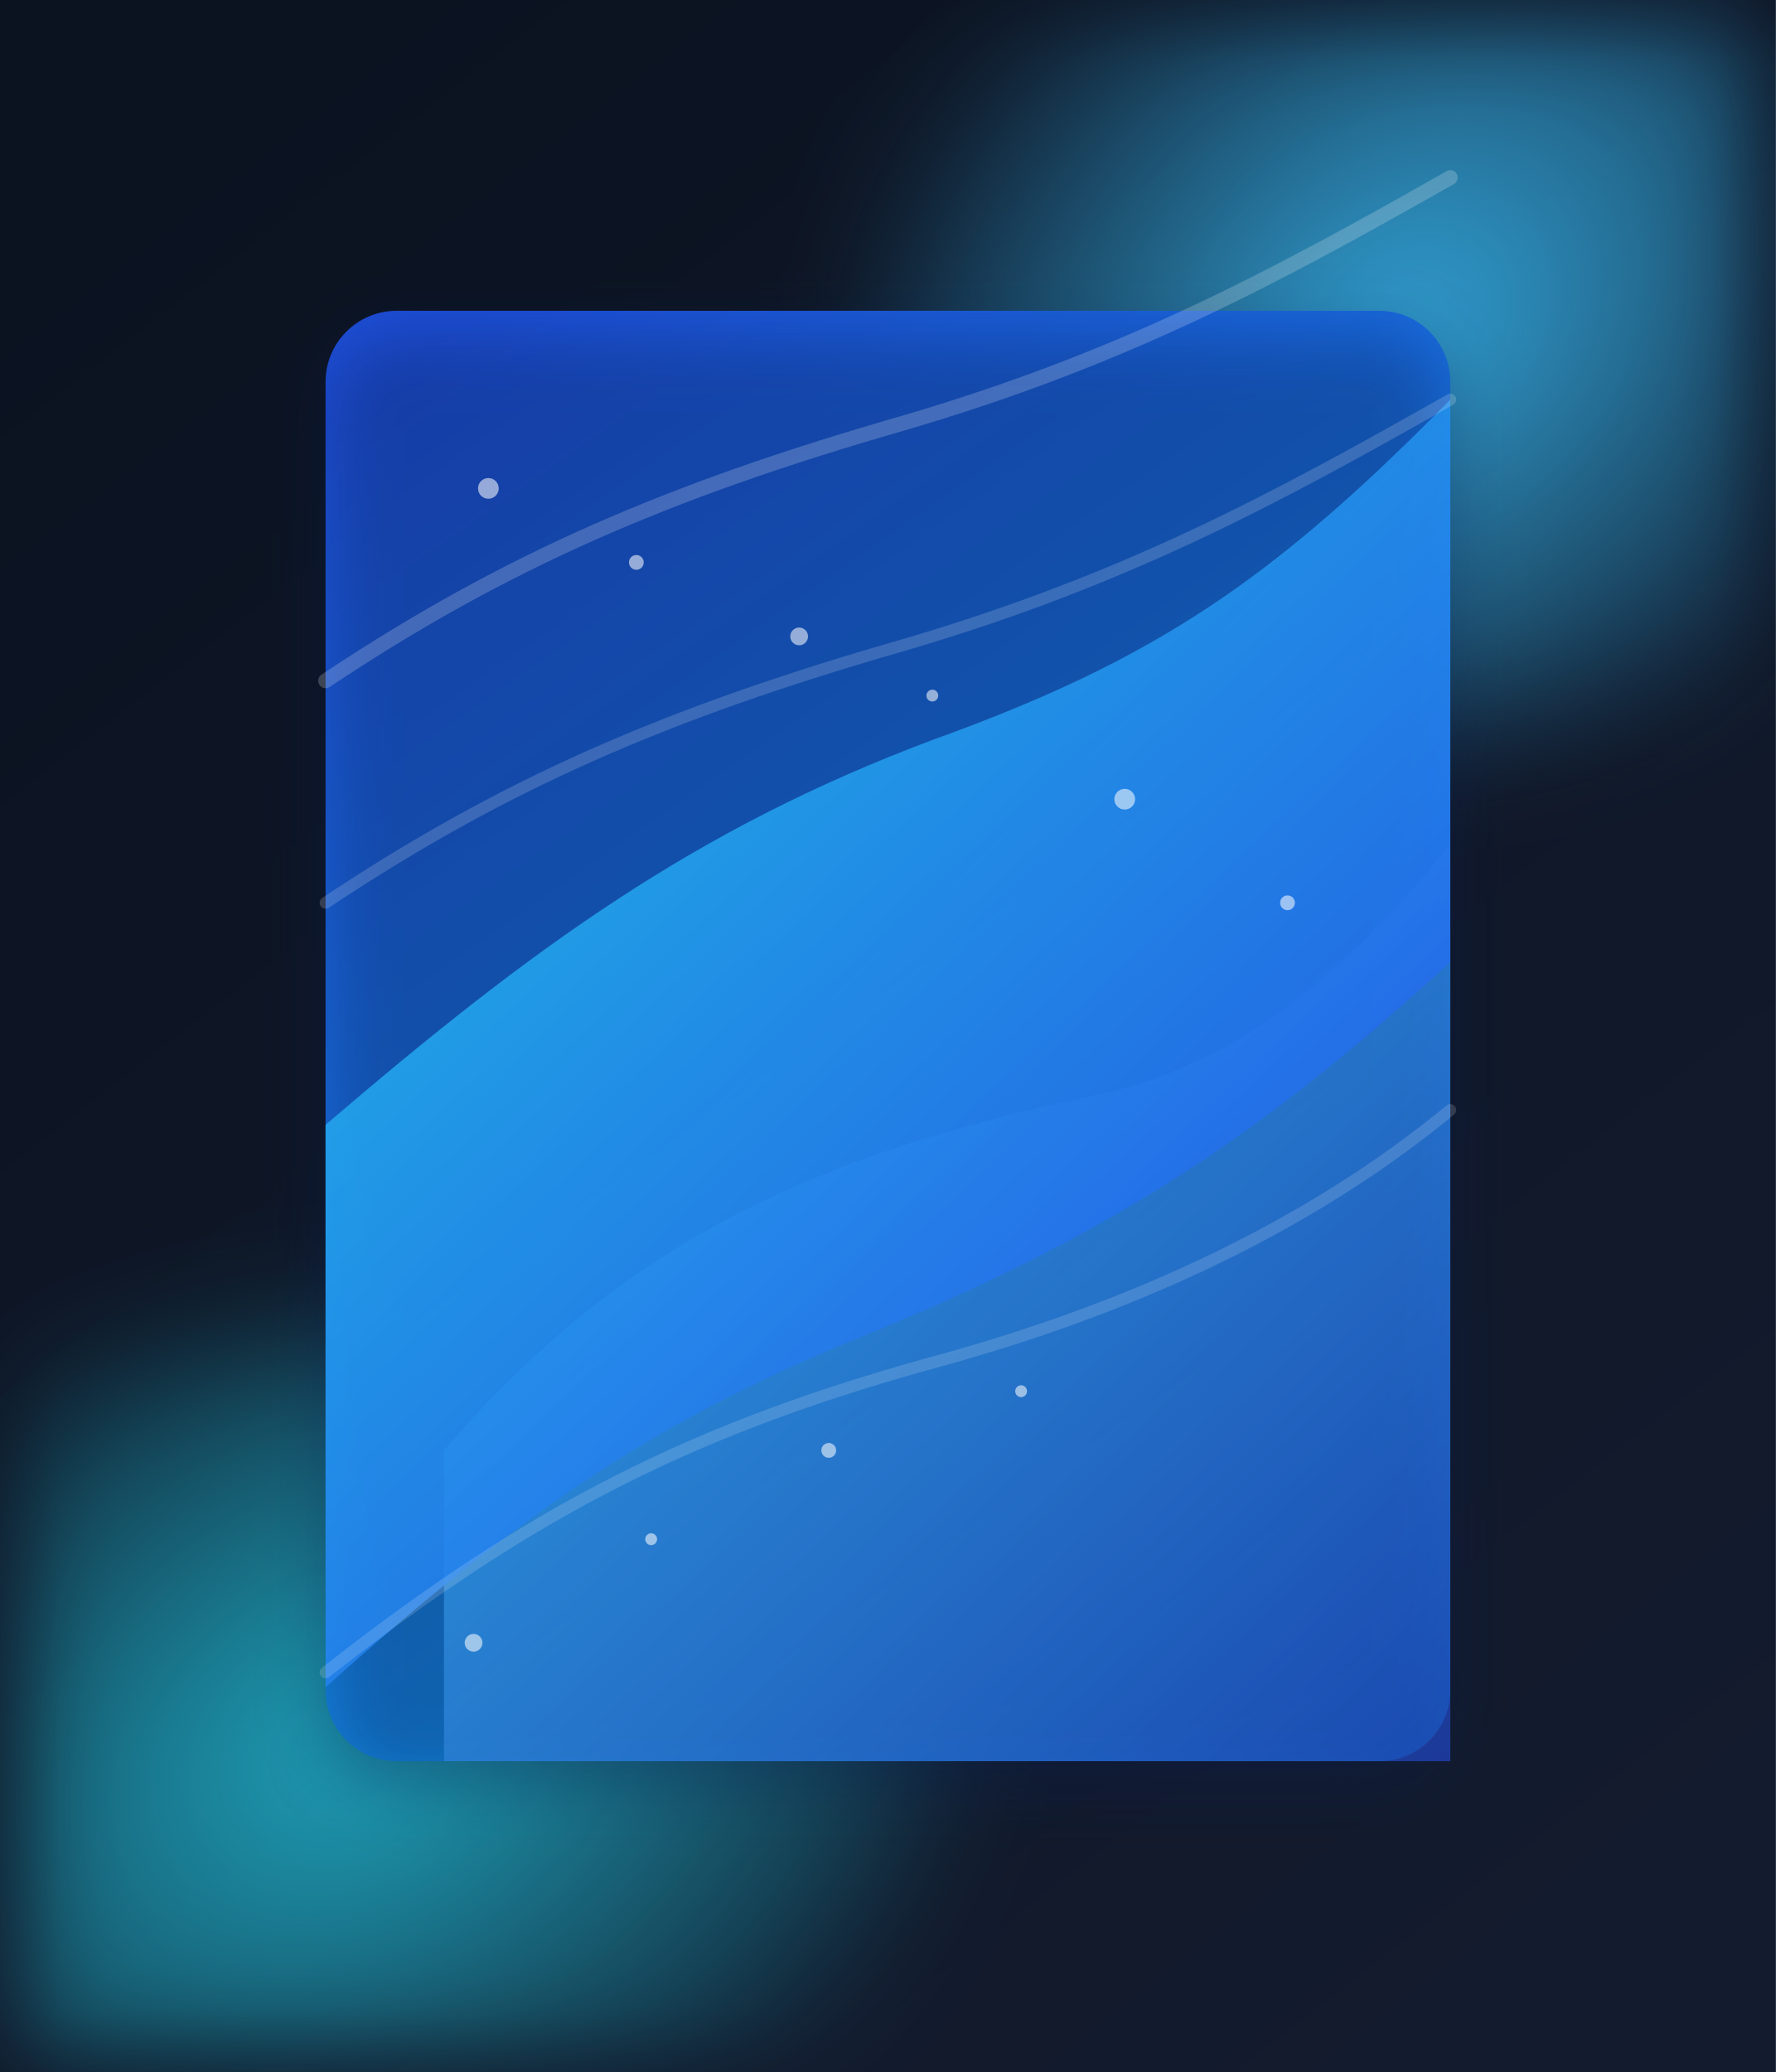
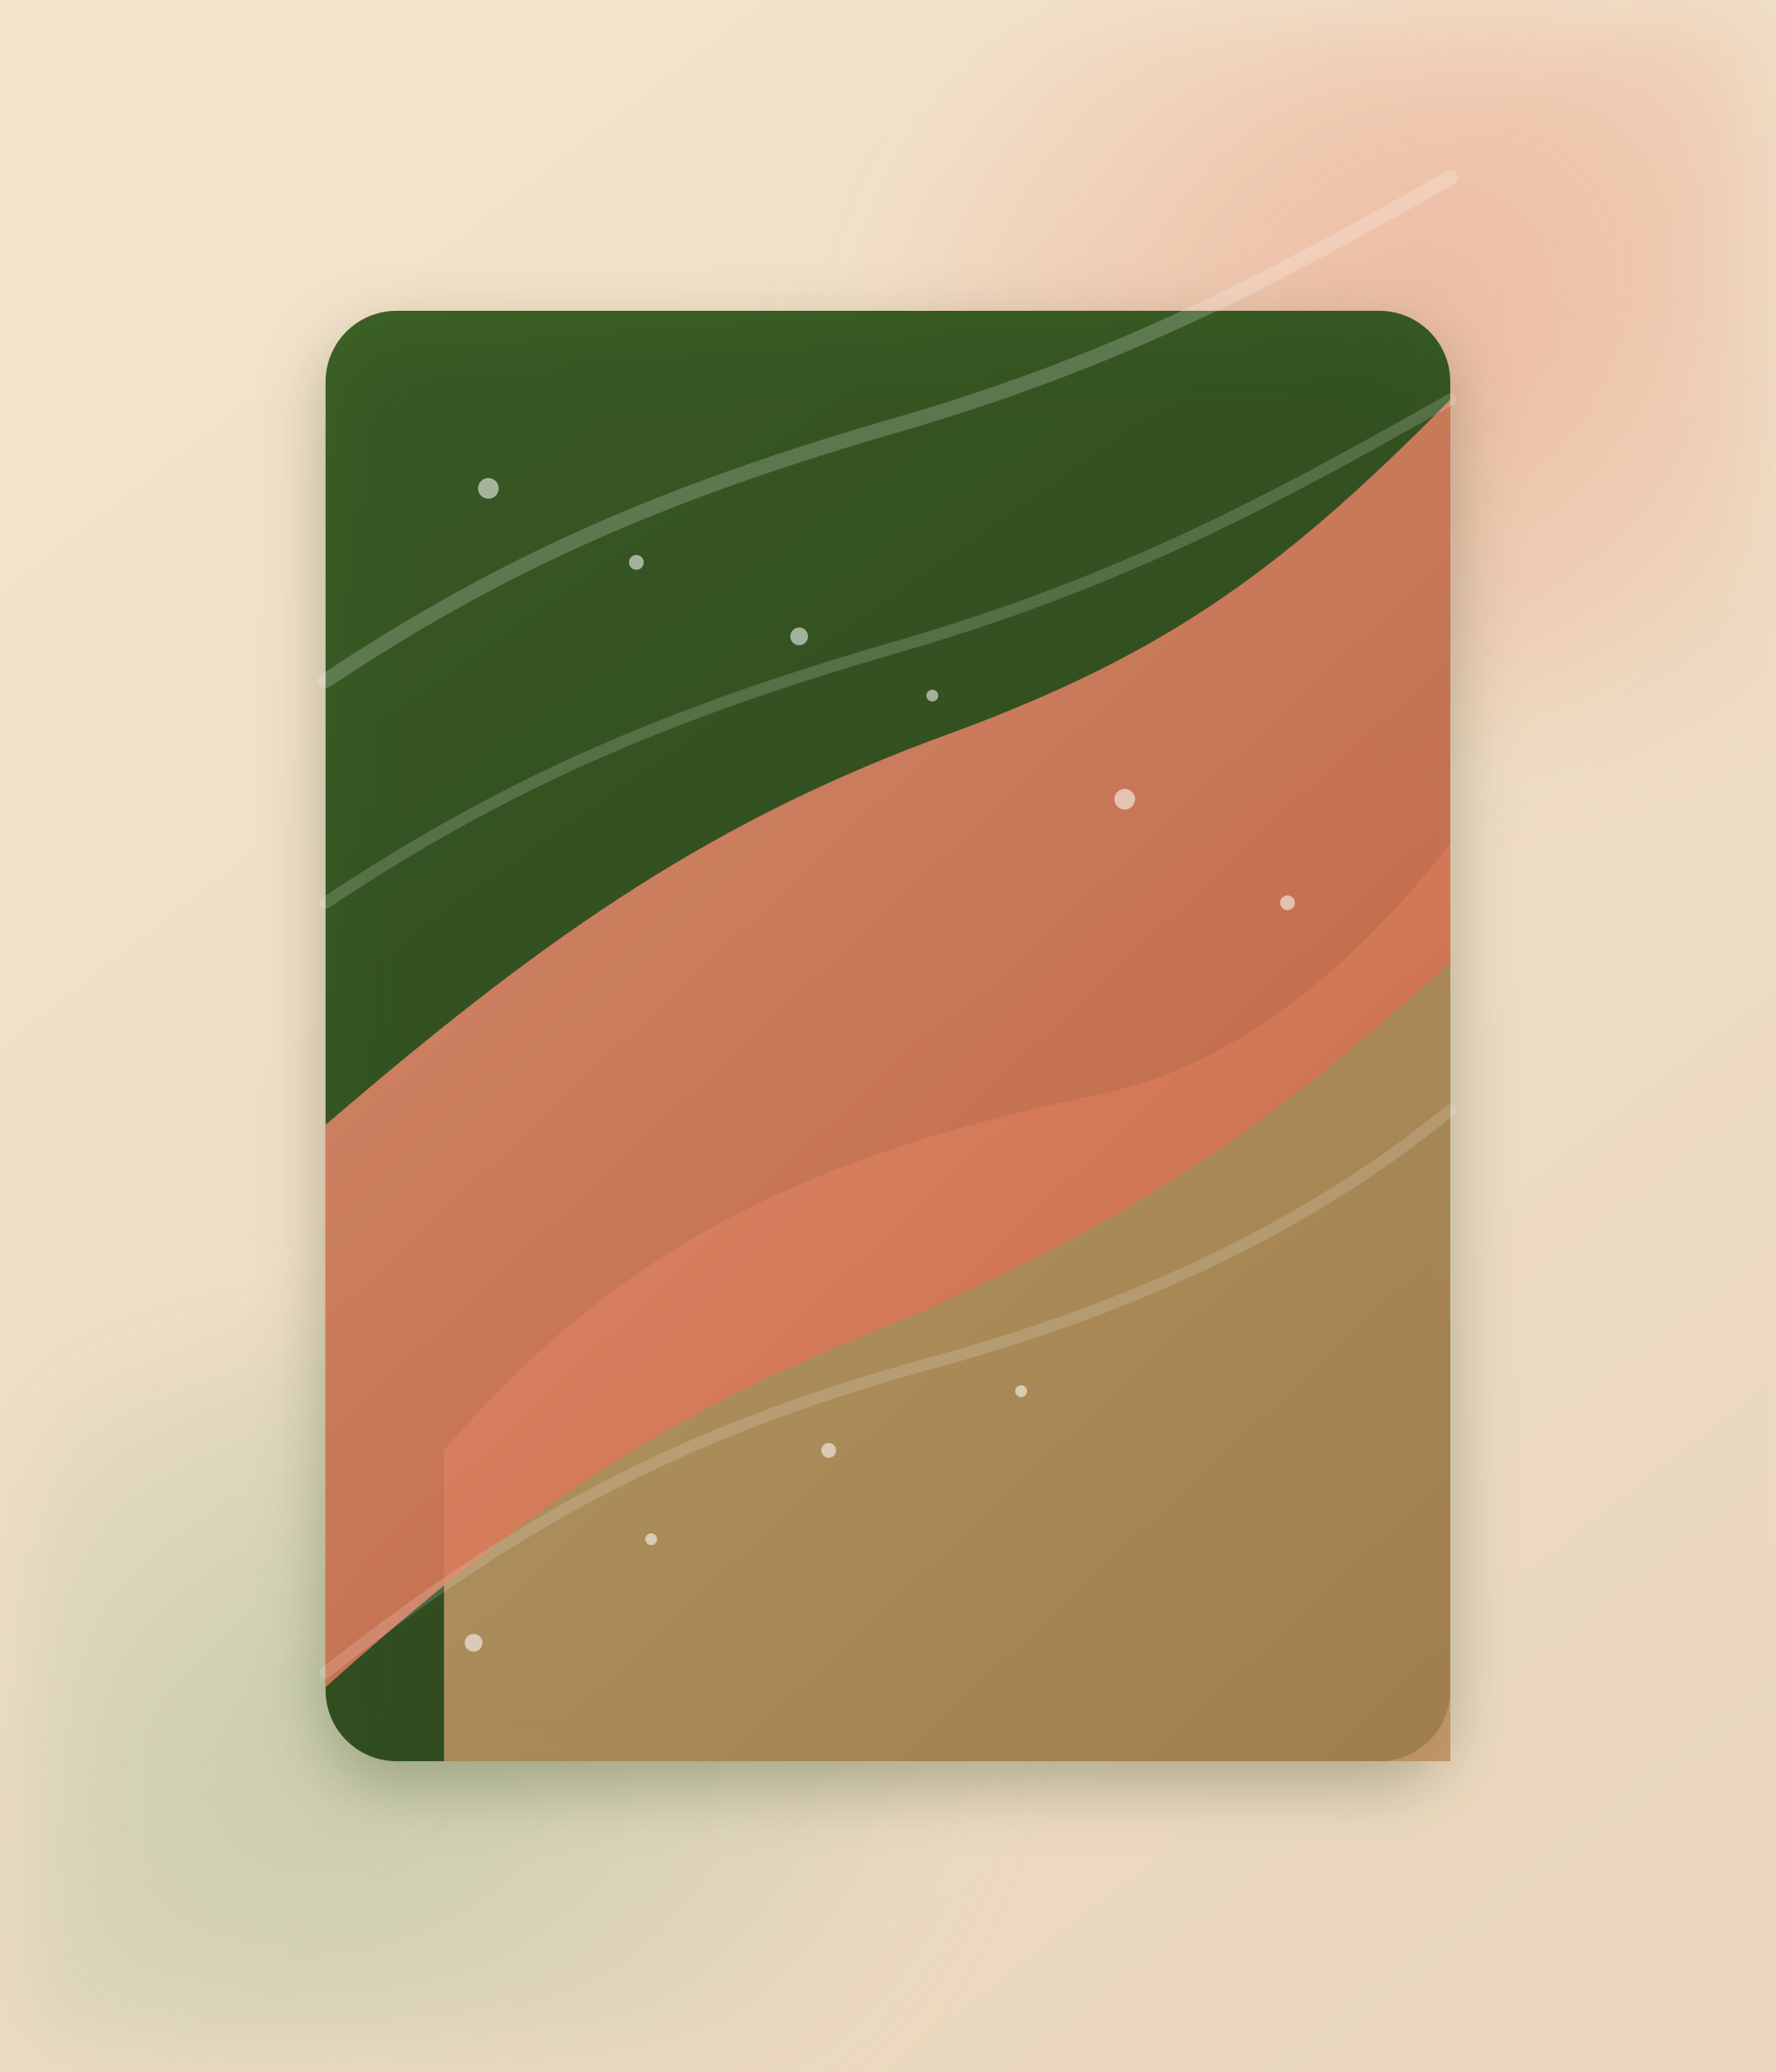
<svg xmlns="http://www.w3.org/2000/svg" width="1200" height="1400" viewBox="0 0 1200 1400" fill="none" role="img" aria-labelledby="loginTitle loginDesc">
  <defs>
    <linearGradient id="bg" x1="120" y1="80" x2="1080" y2="1320" gradientUnits="userSpaceOnUse">
-       <stop stop-color="#0B1220" />
-       <stop offset="1" stop-color="#131B2E" />
+       <stop stop-color="#F4E4CD" />
+       <stop offset="1" stop-color="#EAD7BD" />
    </linearGradient>
    <linearGradient id="panel" x1="280" y1="240" x2="940" y2="1180" gradientUnits="userSpaceOnUse">
-       <stop stop-color="#1D4ED8" />
-       <stop offset="1" stop-color="#0EA5E9" />
+       <stop stop-color="#3B6225" />
+       <stop offset="1" stop-color="#2B471B" />
    </linearGradient>
    <linearGradient id="accentA" x1="170" y1="310" x2="780" y2="960" gradientUnits="userSpaceOnUse">
-       <stop stop-color="#22D3EE" />
-       <stop offset="1" stop-color="#2563EB" />
+       <stop stop-color="#E99479" />
+       <stop offset="1" stop-color="#D46F4F" />
    </linearGradient>
    <linearGradient id="accentB" x1="360" y1="520" x2="980" y2="1180" gradientUnits="userSpaceOnUse">
-       <stop stop-color="#38BDF8" />
-       <stop offset="1" stop-color="#1E40AF" />
+       <stop stop-color="#CFA674" />
+       <stop offset="1" stop-color="#B88A57" />
    </linearGradient>
    <radialGradient id="glowTop" cx="0" cy="0" r="1" gradientUnits="userSpaceOnUse" gradientTransform="translate(950 220) rotate(140) scale(480 360)">
-       <stop stop-color="#38BDF8" stop-opacity="0.85" />
-       <stop offset="1" stop-color="#38BDF8" stop-opacity="0" />
+       <stop stop-color="#E99479" stop-opacity="0.5" />
+       <stop offset="1" stop-color="#E99479" stop-opacity="0" />
    </radialGradient>
    <radialGradient id="glowBottom" cx="0" cy="0" r="1" gradientUnits="userSpaceOnUse" gradientTransform="translate(240 1180) rotate(-30) scale(520 380)">
-       <stop stop-color="#22D3EE" stop-opacity="0.75" />
-       <stop offset="1" stop-color="#22D3EE" stop-opacity="0" />
+       <stop stop-color="#AFC39D" stop-opacity="0.6" />
+       <stop offset="1" stop-color="#AFC39D" stop-opacity="0" />
    </radialGradient>
    <filter id="blurSoft" x="-200" y="-200" width="1600" height="1800" filterUnits="userSpaceOnUse" color-interpolation-filters="sRGB">
      <feGaussianBlur stdDeviation="42" />
    </filter>
    <filter id="shadow" x="120" y="160" width="960" height="1120" filterUnits="userSpaceOnUse" color-interpolation-filters="sRGB">
      <feOffset dy="16" />
      <feGaussianBlur stdDeviation="22" />
-       <feColorMatrix type="matrix" values="0 0 0 0 0.03 0 0 0 0 0.12 0 0 0 0 0.32 0 0 0 0.36 0" />
+       <feColorMatrix type="matrix" values="0 0 0 0 0.18 0 0 0 0 0.26 0 0 0 0 0.12 0 0 0 0.32 0" />
      <feBlend in2="SourceGraphic" mode="normal" />
    </filter>
  </defs>
  <rect width="1200" height="1400" fill="url(#bg)" />
  <g filter="url(#blurSoft)">
    <ellipse cx="950" cy="220" rx="360" ry="270" fill="url(#glowTop)" />
    <ellipse cx="240" cy="1180" rx="390" ry="280" fill="url(#glowBottom)" />
  </g>
  <g filter="url(#shadow)">
    <rect x="220" y="210" width="760" height="980" rx="48" fill="url(#panel)" />
  </g>
  <path d="M300 980C420 840 550 780 740 740C820 724 900 672 980 570V1190H300V980Z" fill="url(#accentB)" fill-opacity="0.82" />
  <path d="M220 760C360 640 470 560 630 500C780 446 860 392 980 270V650C860 760 760 830 590 900C450 956 356 1018 220 1140V760Z" fill="url(#accentA)" fill-opacity="0.88" />
  <g opacity="0.42">
    <path d="M220 460C340 380 450 332 610 286C760 242 860 188 980 120" stroke="white" stroke-opacity="0.48" stroke-width="10" stroke-linecap="round" />
    <path d="M220 610C340 530 450 482 610 436C760 392 860 338 980 270" stroke="white" stroke-opacity="0.4" stroke-width="8" stroke-linecap="round" />
    <path d="M220 1130C360 1020 470 964 640 918C790 876 900 816 980 750" stroke="white" stroke-opacity="0.36" stroke-width="8" stroke-linecap="round" />
  </g>
  <g opacity="0.55">
    <circle cx="330" cy="330" r="7" fill="white" />
    <circle cx="430" cy="380" r="5" fill="white" />
    <circle cx="540" cy="430" r="6" fill="white" />
    <circle cx="630" cy="470" r="4" fill="white" />
    <circle cx="760" cy="540" r="7" fill="white" />
    <circle cx="870" cy="610" r="5" fill="white" />
    <circle cx="320" cy="1110" r="6" fill="white" />
    <circle cx="440" cy="1040" r="4" fill="white" />
    <circle cx="560" cy="980" r="5" fill="white" />
    <circle cx="690" cy="940" r="4" fill="white" />
  </g>
</svg>
